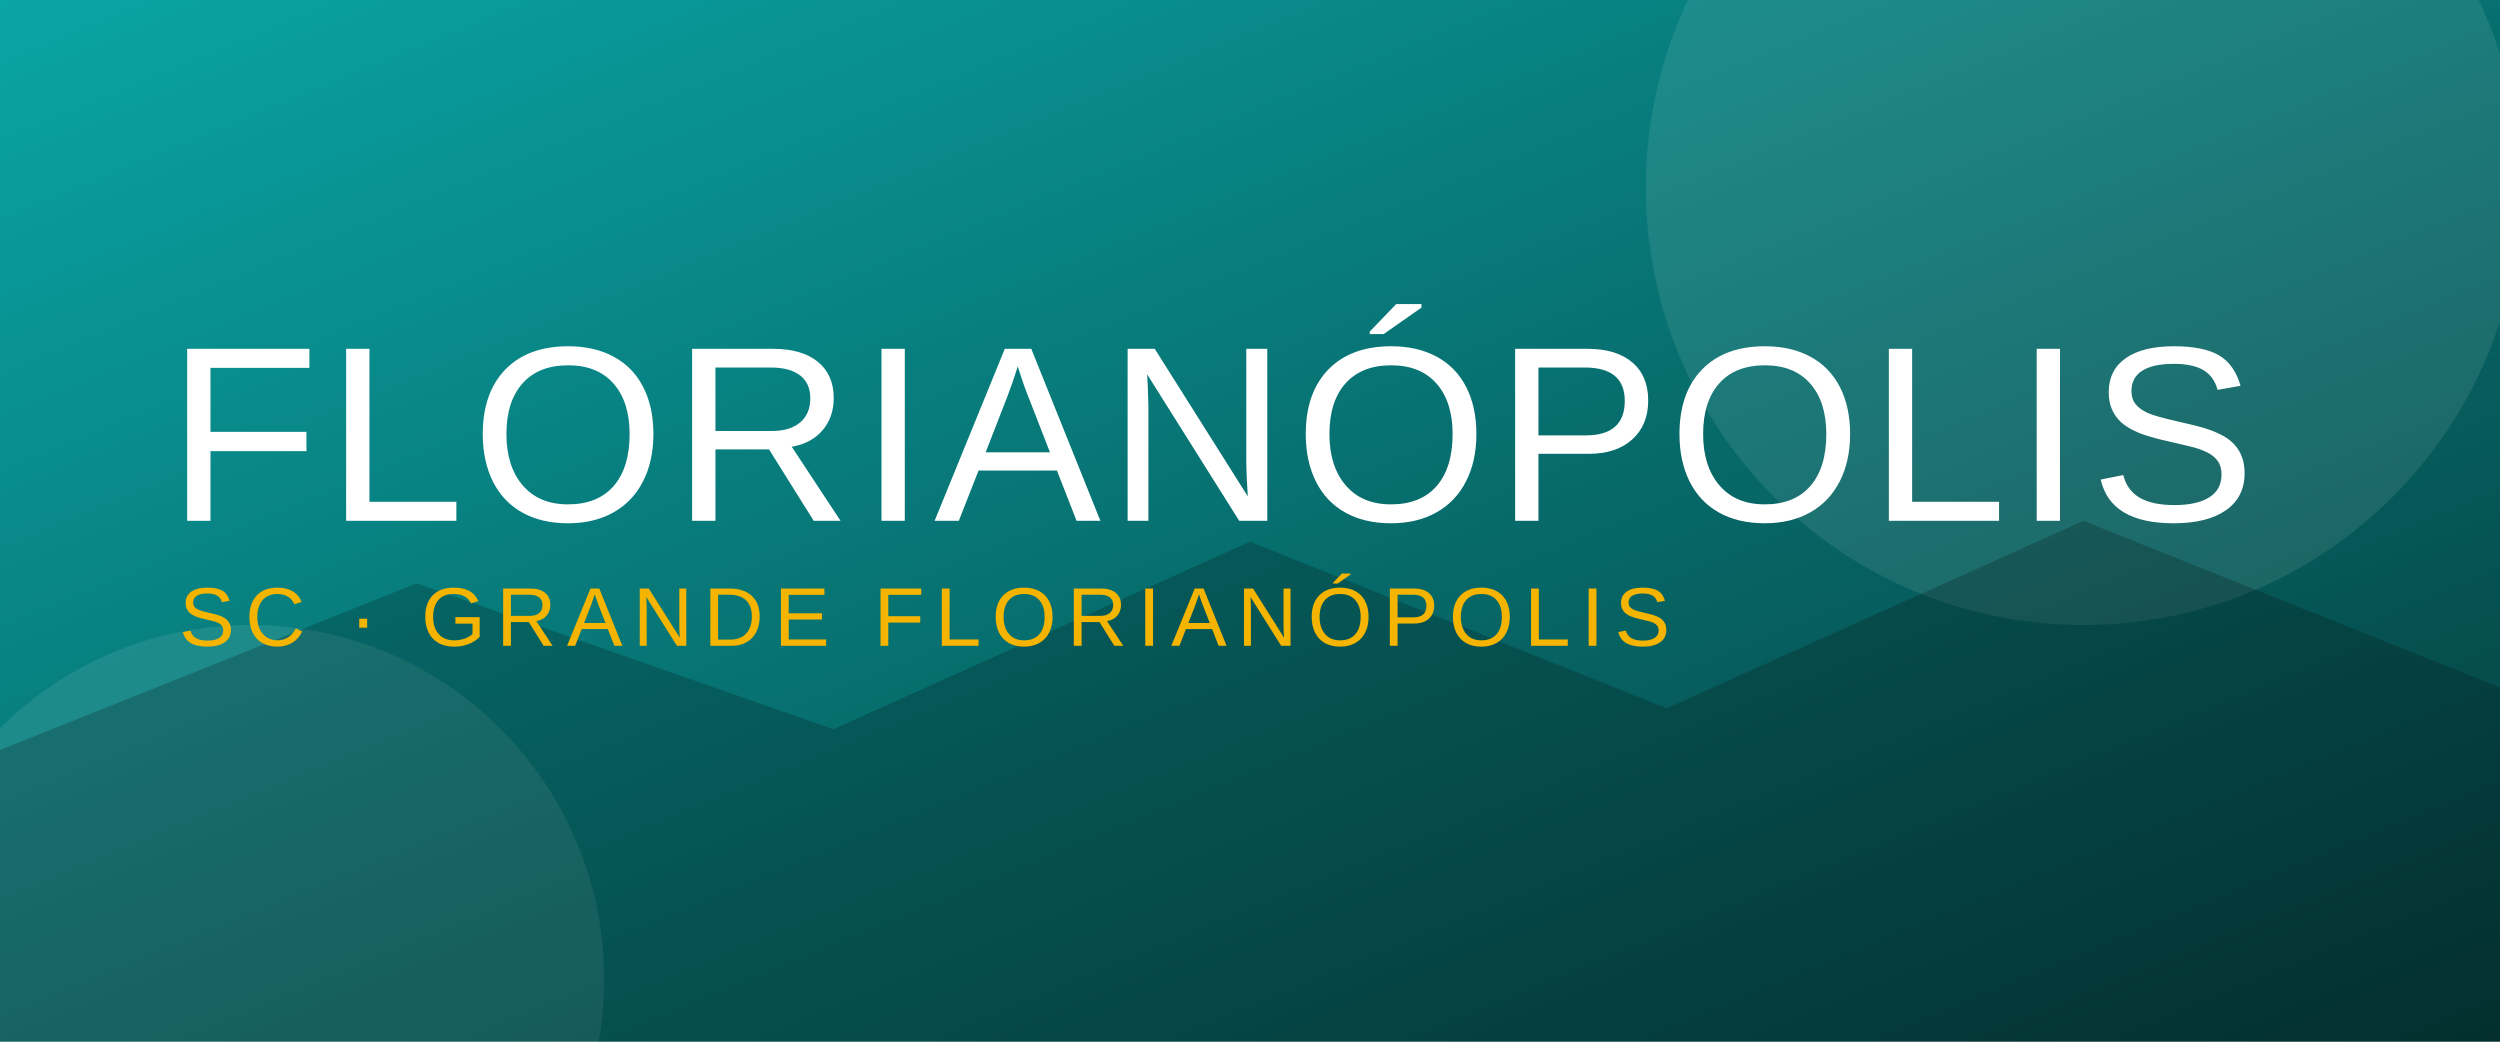
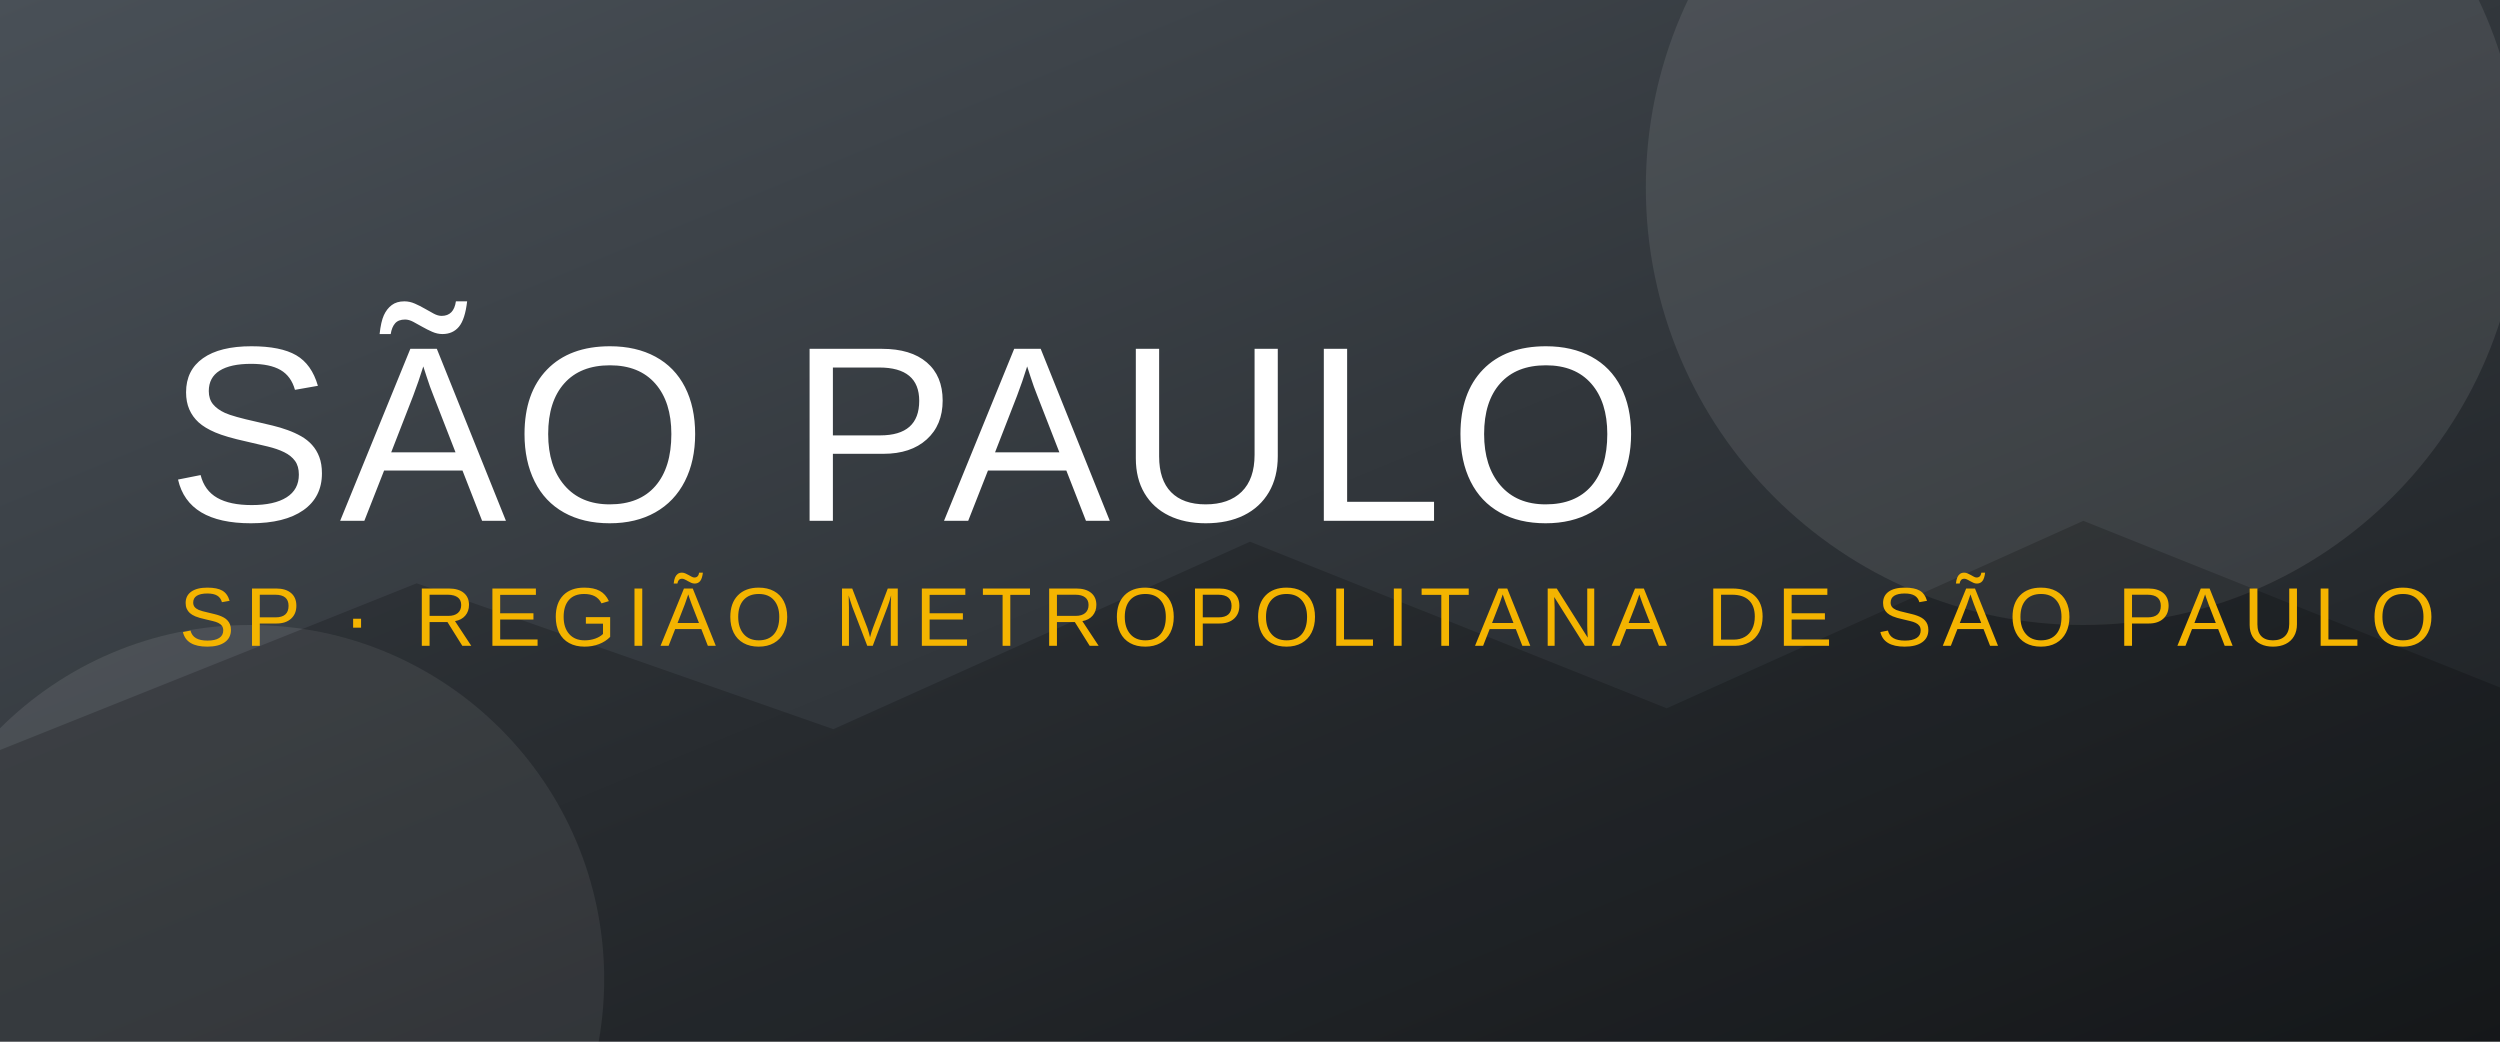
<svg xmlns="http://www.w3.org/2000/svg" width="1200" height="500" viewBox="0 0 1200 500" font-family="Bebas Neue, Arial, sans-serif">
  <defs>
    <linearGradient id="g" x1="0" y1="0" x2="1" y2="1">
-       <stop offset="0" stop-color="#0aa5a5" />
-       <stop offset="1" stop-color="#053a3a" />
+       <stop offset="0" stop-color="#495057" />
+       <stop offset="1" stop-color="#1a1d20" />
    </linearGradient>
  </defs>
  <rect width="1200" height="500" fill="url(#g)" />
  <g fill="#ffffff" opacity="0.09">
    <circle cx="1000" cy="90" r="210" />
    <circle cx="120" cy="470" r="170" />
  </g>
  <path d="M0 360 L200 280 L400 350 L600 260 L800 340 L1000 250 L1200 330 L1200 500 L0 500 Z" fill="#000" opacity="0.2" />
-   <text x="80" y="250" fill="#fff" font-size="120" letter-spacing="3">FLORIANÓPOLIS</text>
-   <text x="86" y="310" fill="#f4b400" font-size="40" letter-spacing="5">SC · GRANDE FLORIANÓPOLIS</text>
+   <text x="80" y="250" fill="#fff" font-size="120" letter-spacing="3">SÃO PAULO</text>
+   <text x="86" y="310" fill="#f4b400" font-size="40" letter-spacing="5">SP · REGIÃO METROPOLITANA DE SÃO PAULO</text>
</svg>
